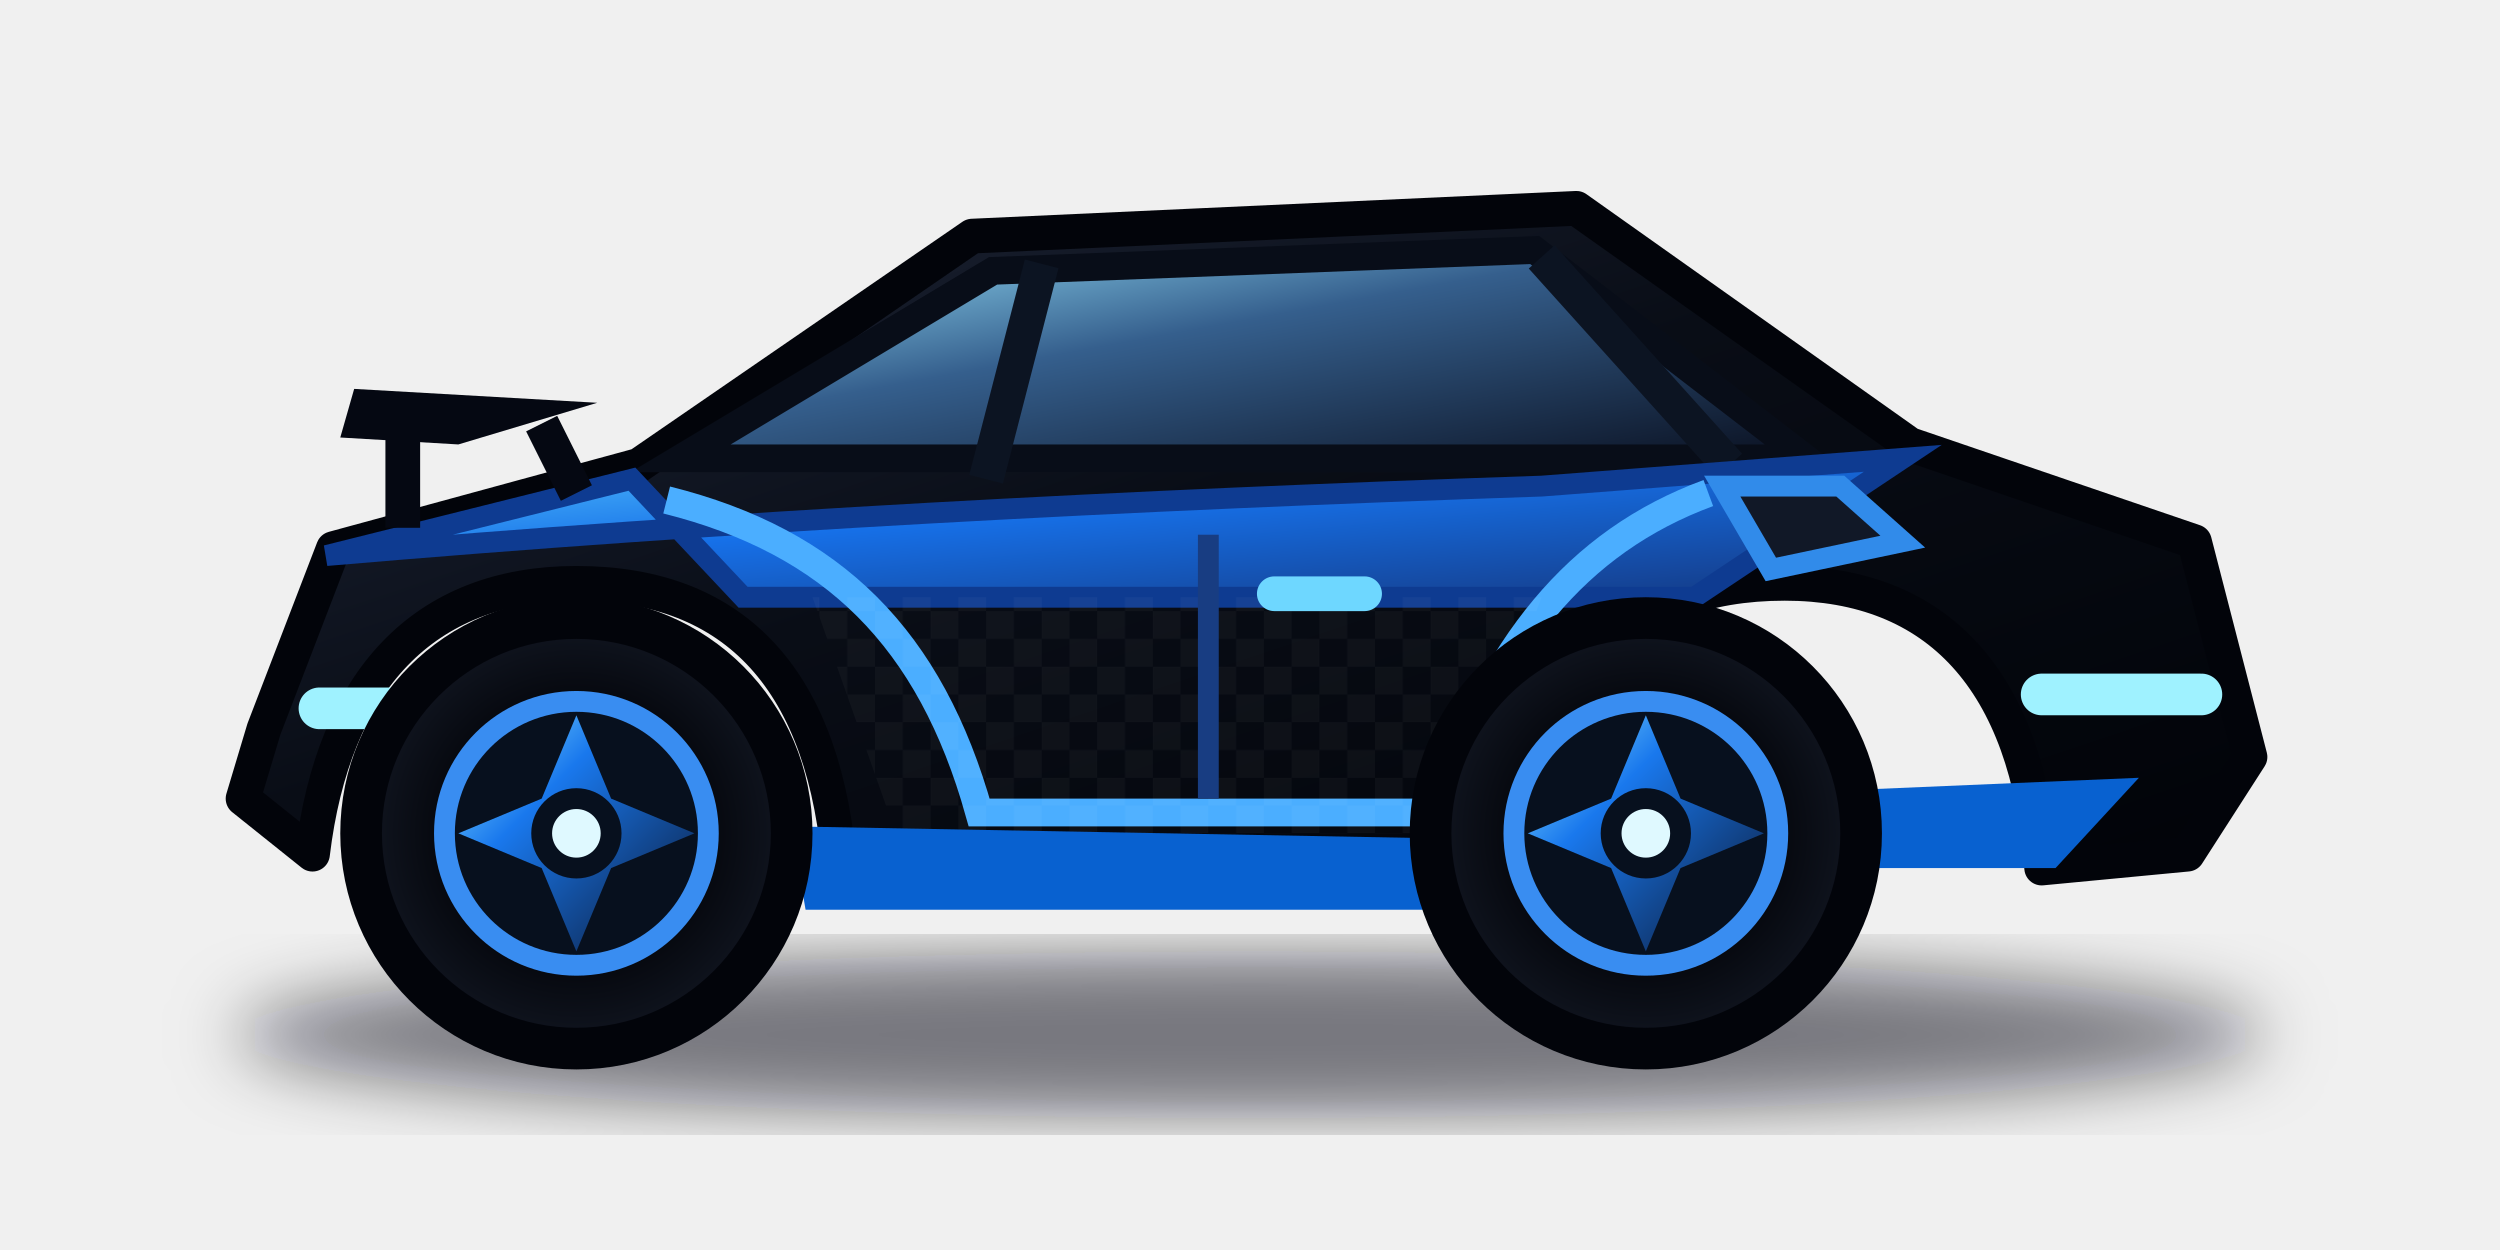
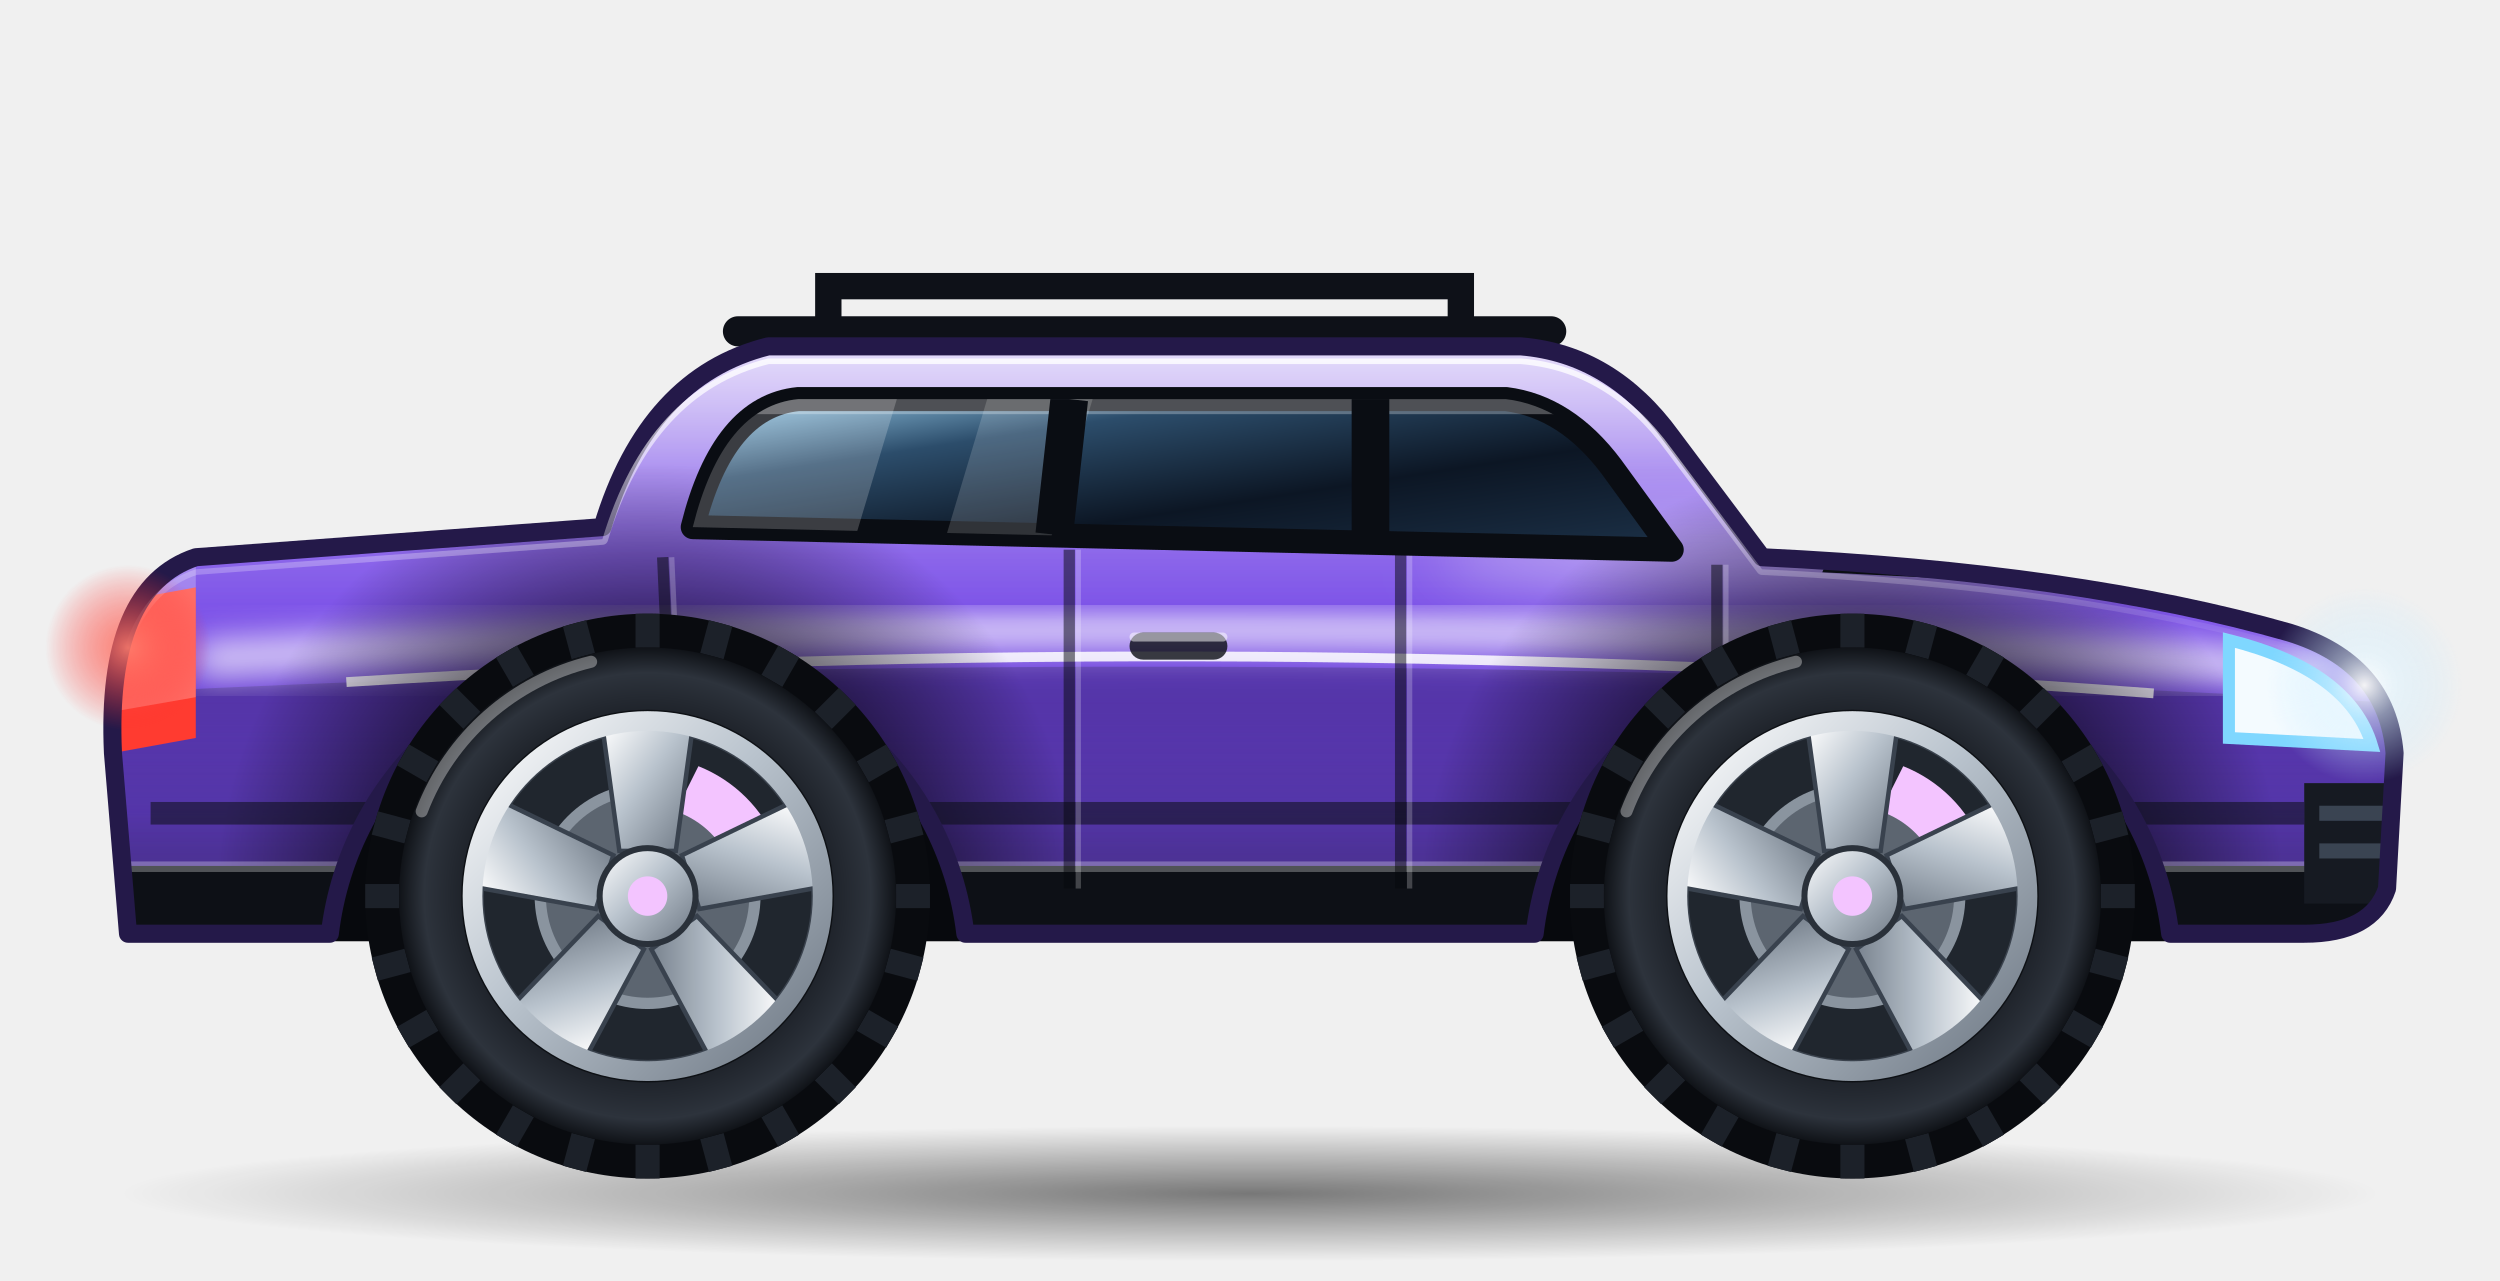
- <svg xmlns="http://www.w3.org/2000/svg" viewBox="0 0 360 180">
+ <svg xmlns="http://www.w3.org/2000/svg" viewBox="-6 0 332 170">
  <defs>
-     <linearGradient id="carbon" x1="0" y1="0" x2="1" y2="1">
-       <stop stop-color="#20283b" />
-       <stop offset=".45" stop-color="#090d16" />
-       <stop offset="1" stop-color="#010308" />
-     </linearGradient>
-     <linearGradient id="blue" x1="0" y1="0" x2="1" y2="1">
-       <stop stop-color="#57c7ff" />
-       <stop offset=".42" stop-color="#1670e8" />
-       <stop offset="1" stop-color="#14377f" />
-     </linearGradient>
-     <linearGradient id="glass" x1="0" y1="0" x2="1" y2="1">
-       <stop stop-color="#9ce8ff" />
-       <stop offset=".42" stop-color="#355f8d" />
-       <stop offset="1" stop-color="#0a1020" />
-     </linearGradient>
-     <pattern id="weave" width="8" height="8" patternUnits="userSpaceOnUse">
-       <path d="M0 0h4v4H0zM4 4h4v4H4z" fill="#fff" opacity=".035" />
-     </pattern>
-     <radialGradient id="tire">
-       <stop offset=".55" stop-color="#344154" />
-       <stop offset=".6" stop-color="#05070d" />
-       <stop offset="1" stop-color="#111621" />
-     </radialGradient>
-     <linearGradient id="blade" x1="0" y1="0" x2="1" y2="1">
-       <stop stop-color="#8de7ff" />
-       <stop offset=".35" stop-color="#1978ed" />
-       <stop offset="1" stop-color="#0b1733" />
-     </linearGradient>
-     <filter id="shadow">
-       <feGaussianBlur stdDeviation="5" />
+     <linearGradient id="tipaint" x1="0" y1="45.0" x2="0" y2="124" gradientUnits="userSpaceOnUse">
+       <stop offset="0" stop-color="#c0acf4" />
+       <stop offset=".22" stop-color="#8a64ea" />
+       <stop offset=".5" stop-color="#7447e6" />
+       <stop offset=".8" stop-color="#5938b2" />
+       <stop offset="1" stop-color="#3c2779" />
+     </linearGradient>
+     <linearGradient id="tisky" x1="0" y1="45.0" x2="0" y2="86.08" gradientUnits="userSpaceOnUse">
+       <stop offset="0" stop-color="#fff" stop-opacity=".62" />
+       <stop offset=".7" stop-color="#fff" stop-opacity=".1" />
+       <stop offset="1" stop-color="#fff" stop-opacity="0" />
+     </linearGradient>
+     <linearGradient id="tifloor" x1="0" y1="92.08" x2="0" y2="124" gradientUnits="userSpaceOnUse">
+       <stop offset="0" stop-color="#05070c" stop-opacity=".22" />
+       <stop offset=".5" stop-color="#05070c" stop-opacity=".06" />
+       <stop offset="1" stop-color="#9e7eee" stop-opacity=".22" />
+     </linearGradient>
+     <linearGradient id="tiglass" x1="0" y1="0" x2="1" y2="1">
+       <stop offset="0" stop-color="#9fd4f2" />
+       <stop offset=".28" stop-color="#2c4d6b" />
+       <stop offset=".62" stop-color="#0c1624" />
+       <stop offset="1" stop-color="#1c3148" />
+     </linearGradient>
+     <linearGradient id="tirim" x1="0" y1="39.0" x2="0" y2="86.08" gradientUnits="userSpaceOnUse">
+       <stop offset="0" stop-color="#fff" stop-opacity=".95" />
+       <stop offset="1" stop-color="#fff" stop-opacity="0" />
+     </linearGradient>
+     <radialGradient id="tiao">
+       <stop offset=".62" stop-color="#000" stop-opacity=".55" />
+       <stop offset="1" stop-color="#000" stop-opacity="0" />
+     </radialGradient>
+     <radialGradient id="tiglow">
+       <stop offset="0" stop-color="#fff" stop-opacity=".95" />
+       <stop offset=".35" stop-color="#dff4ff" stop-opacity=".55" />
+       <stop offset="1" stop-color="#bfe8ff" stop-opacity="0" />
+     </radialGradient>
+     <radialGradient id="tired">
+       <stop offset="0" stop-color="#ff7a6a" stop-opacity=".9" />
+       <stop offset="1" stop-color="#ff2a2a" stop-opacity="0" />
+     </radialGradient>
+     <filter id="tisoft" x="-20%" y="-60%" width="140%" height="220%">
+       <feGaussianBlur stdDeviation="2.2" />
    </filter>
+     <filter id="tisofter" x="-20%" y="-80%" width="140%" height="260%">
+       <feGaussianBlur stdDeviation="4" />
+     </filter>
+     <clipPath id="tibody">
+       <path d="M 11.0 124 L 9 100 Q 8 78 20 74 L 74 70 Q 80 50 96 46 L 196 46 Q 208 47 216 58 L 228 74 Q 270 76 298 84 Q 311 88 312 100 L 311 118 Q 309 124 300 124 L 282.2 124 A 42.5 42.5 0 0 0 197.8 124 L 122.2 124 A 42.5 42.5 0 0 0 37.8 124 Z" />
+     </clipPath>
+     <clipPath id="tiwin">
+       <path d="M 86 70 Q 90 54 100 53 L 194 53 Q 202 54 208 62 L 216 73 Z" />
+     </clipPath>
+     <clipPath id="tiwell">
+       <rect x="0" y="0" width="340" height="125" />
+     </clipPath>
+     <radialGradient id="titire">
+       <stop offset=".7" stop-color="#1b1f26" />
+       <stop offset=".9" stop-color="#2d333c" />
+       <stop offset="1" stop-color="#101318" />
+     </radialGradient>
+     <linearGradient id="tialloy" x1="0" y1="0" x2="1" y2="1">
+       <stop offset="0" stop-color="#ffffff" />
+       <stop offset=".45" stop-color="#b9c3cd" />
+       <stop offset="1" stop-color="#6c7682" />
+     </linearGradient>
+     <radialGradient id="tishadow">
+       <stop offset="0" stop-color="#000" stop-opacity=".5" />
+       <stop offset="1" stop-color="#000" stop-opacity="0" />
+     </radialGradient>
  </defs>
-   <ellipse cx="180" cy="149" rx="146" ry="12" fill="#02050b" opacity=".5" filter="url(#shadow)" />
-   <g transform="translate(30 8)">
-     <path d="M8 97 18 71l44-12 48-33 87-4 48 34 41 14 8 31-9 14-21 2c-2-27-15-41-37-41-23 0-37 14-39 42H91c-2-28-15-42-38-42-22 0-35 14-38 39l-10-8z" fill="url(#carbon)" stroke="#02040a" stroke-width="5" stroke-linejoin="round" />
-     <path d="m68 58 45-27 78-3 39 30z" fill="url(#glass)" stroke="#080d18" stroke-width="4" />
-     <path d="m120 30-8 31M192 29l27 30" stroke="#0c1422" stroke-width="5" />
-     <path d="M17 72c58-5 116-8 175-10l52-4-30 20H77l-16-17z" fill="url(#blue)" stroke="#0e3b91" stroke-width="3" />
-     <path d="M66 64c24 6 38 20 45 45h66c8-24 20-39 39-46" fill="none" stroke="#4baeff" stroke-width="4" />
-     <path d="M87 78h105l-13 34H99z" fill="url(#weave)" />
-     <path d="M144 69v38" stroke="#183d82" stroke-width="3" />
-     <rect x="151" y="75" width="18" height="5" rx="2.5" fill="#6ed7ff" />
-     <path d="M16 94h18M264 92h23" stroke="#9ff2ff" stroke-width="6" stroke-linecap="round" />
-     <path d="m84 111 108 2-6 10H86zM231 106l47-2-12 13h-35z" fill="#0861d0" />
-     <path d="M218 62h17l9 8-19 4z" fill="#111827" stroke="#318bea" stroke-width="3" />
-     <path d="m36 56-17-1 2-7 35 2z" fill="#050812" />
-     <path d="M28 54v14M48 53l5 10" stroke="#050812" stroke-width="5" />
-   </g>
-   <g fill="url(#tire)" stroke="#02040a" stroke-width="6">
-     <circle cx="83" cy="120" r="31" />
-     <circle cx="237" cy="120" r="31" />
-   </g>
-   <g fill="#07101e" stroke="#398df1" stroke-width="3">
-     <circle cx="83" cy="120" r="19" />
-     <circle cx="237" cy="120" r="19" />
-   </g>
-   <g fill="url(#blade)">
-     <path d="m83 103 5 12 12 5-12 5-5 12-5-12-12-5 12-5z" />
-     <path d="m237 103 5 12 12 5-12 5-5 12-5-12-12-5 12-5z" />
-   </g>
-   <g fill="#dff9ff" stroke="#07101e" stroke-width="3">
-     <circle cx="83" cy="120" r="5" />
-     <circle cx="237" cy="120" r="5" />
+   <ellipse cx="160.0" cy="158.5" rx="150.4" ry="9" fill="url(#tishadow)" />
+   <g clip-path="url(#tiwell)">
+     <circle cx="80.0" cy="119.0" r="42.0" fill="#07090d" />
+     <circle cx="240.0" cy="119.0" r="42.0" fill="#07090d" />
+   </g>
+   <path d="M 92 44 L 200 44" stroke="#0e1118" stroke-width="4" stroke-linecap="round" />
+   <path d="M 104 44 L 104 38 L 188 38 L 188 44" stroke="#0e1118" stroke-width="3.5" fill="none" />
+   <path d="M 11.0 124 L 9 100 Q 8 78 20 74 L 74 70 Q 80 50 96 46 L 196 46 Q 208 47 216 58 L 228 74 Q 270 76 298 84 Q 311 88 312 100 L 311 118 Q 309 124 300 124 L 282.2 124 A 42.5 42.5 0 0 0 197.8 124 L 122.2 124 A 42.5 42.5 0 0 0 37.8 124 Z" fill="url(#tipaint)" />
+   <g clip-path="url(#tibody)">
+     <rect x="0" y="35.0" width="340" height="51.08" fill="url(#tisky)" />
+     <path d="M -10 93.08 Q 160.0 83.08 340 95.08 L 340 128 L -10 128 Z" fill="url(#tifloor)" />
+     <path d="M 20 87.58 Q 160.0 79.08 304 89.08" stroke="#fff" stroke-width="5" fill="none" opacity=".75" filter="url(#tisoft)" />
+     <path d="M 40 90.58 Q 160.0 83.08 280 92.08" stroke="#fff" stroke-width="1.3" fill="none" opacity=".85" />
+     <ellipse cx="230.4" cy="74.08" rx="46" ry="5" fill="#fff" opacity=".4" filter="url(#tisofter)" />
+     <circle cx="80.0" cy="119.0" r="57.5" fill="url(#tiao)" />
+     <circle cx="240.0" cy="119.0" r="57.5" fill="url(#tiao)" />
+     <rect x="0" y="115" width="340" height="12" fill="#0d1016" />
+     <rect x="0" y="114.4" width="340" height="1.4" fill="#fff" opacity=".28" />
+     <path d="M 240 66 L 276 70 L 276 78 L 236 76 Z" fill="#0b0e14" />
+     <path d="M 244 69 L 272 72" stroke="#f3c4ff" stroke-width="2" />
+     <path d="M 300 104 L 316 104 L 316 120 L 300 120 Z" fill="#161a22" />
+     <path d="M 302 108 L 314 108 M 302 113 L 314 113" stroke="#3a4452" stroke-width="2" />
+     <path d="M 14 108 L 300 108" stroke="#0b0e14" stroke-width="3" opacity=".55" />
+     <path d="M 82 74 L 84 118 M 136 73 L 136 118 M 180 73 L 180 118 M 222 75 L 222 118" stroke="#05070c" stroke-width="1.5" fill="none" opacity=".5" />
+     <path d="M 82 74 L 84 118 M 136 73 L 136 118 M 180 73 L 180 118 M 222 75 L 222 118" stroke="#fff" stroke-width=".7" fill="none" opacity=".22" transform="translate(1.2 0)" />
+     <rect x="144" y="84" width="13" height="3.6" rx="1.8" fill="#0a0d13" opacity=".8" />
+     <rect x="144" y="84" width="13" height="1.2" rx=".6" fill="#fff" opacity=".5" />
+     <path d="M 9 80 L 20 78 L 20 98 L 9 100 Z" fill="#ff3b30" />
+     <path d="M 9 80 L 20 78 L 20 98 L 9 100 Z" fill="#fff" opacity=".25" transform="translate(0 -1.5) scale(1 .96)" />
+     <path d="M 290 85 Q 306 89 309 99 L 290 98 Z" fill="#f4fbff" />
+     <path d="M 290 85 Q 306 89 309 99 L 290 98 Z" fill="none" stroke="#7fd7ff" stroke-width="1.6" />
+   </g>
+   <path d="M 86 70 Q 90 54 100 53 L 194 53 Q 202 54 208 62 L 216 73 Z" fill="url(#tiglass)" stroke="#0a0d13" stroke-width="3.2" stroke-linejoin="round" />
+   <g clip-path="url(#tiwin)">
+     <path d="M 60 30 L 120 30 L 96 110 L 36 110 Z" fill="#fff" opacity=".2" />
+     <path d="M 132 30 L 146 30 L 122 110 L 108 110 Z" fill="#fff" opacity=".16" />
+     <path d="M 0 54.0 L 320 54.0" stroke="#fff" stroke-width="2" opacity=".28" />
+     <path d="M 136 53 L 134 71" stroke="#0a0d13" stroke-width="5" />
+     <path d="M 176 53 L 176 72" stroke="#0a0d13" stroke-width="5" />
+   </g>
+   <path d="M 11.0 124 L 9 100 Q 8 78 20 74 L 74 70 Q 80 50 96 46 L 196 46 Q 208 47 216 58 L 228 74 Q 270 76 298 84 Q 311 88 312 100 L 311 118 Q 309 124 300 124 L 282.2 124 A 42.5 42.5 0 0 0 197.8 124 L 122.2 124 A 42.5 42.5 0 0 0 37.8 124 Z" fill="none" stroke="#241949" stroke-width="2.4" stroke-linejoin="round" />
+   <path d="M 11.0 124 L 9 100 Q 8 78 20 74 L 74 70 Q 80 50 96 46 L 196 46 Q 208 47 216 58 L 228 74 Q 270 76 298 84 Q 311 88 312 100 L 311 118 Q 309 124 300 124 L 282.2 124 A 42.5 42.5 0 0 0 197.8 124 L 122.2 124 A 42.5 42.5 0 0 0 37.8 124 Z" fill="none" stroke="url(#tirim)" stroke-width="1.5" stroke-linejoin="round" transform="translate(0 1.6)" clip-path="url(#tibody)" />
+   <circle cx="308.0" cy="91.0" r="13" fill="url(#tiglow)" />
+   <circle cx="11.0" cy="86.0" r="11" fill="url(#tired)" />
+   <g transform="translate(80.0 119.0)">
+     <circle r="37.50" fill="#090b0f" />
+     <rect x="-1.6" y="-37.50" width="3.2" height="4.50" fill="#1c2129" transform="rotate(0)" />
+     <rect x="-1.6" y="-37.50" width="3.2" height="4.50" fill="#1c2129" transform="rotate(15)" />
+     <rect x="-1.6" y="-37.50" width="3.2" height="4.50" fill="#1c2129" transform="rotate(30)" />
+     <rect x="-1.6" y="-37.50" width="3.2" height="4.50" fill="#1c2129" transform="rotate(45)" />
+     <rect x="-1.6" y="-37.50" width="3.2" height="4.50" fill="#1c2129" transform="rotate(60)" />
+     <rect x="-1.6" y="-37.50" width="3.2" height="4.50" fill="#1c2129" transform="rotate(75)" />
+     <rect x="-1.6" y="-37.50" width="3.2" height="4.50" fill="#1c2129" transform="rotate(90)" />
+     <rect x="-1.6" y="-37.50" width="3.2" height="4.50" fill="#1c2129" transform="rotate(105)" />
+     <rect x="-1.6" y="-37.50" width="3.2" height="4.50" fill="#1c2129" transform="rotate(120)" />
+     <rect x="-1.6" y="-37.50" width="3.2" height="4.50" fill="#1c2129" transform="rotate(135)" />
+     <rect x="-1.6" y="-37.50" width="3.2" height="4.50" fill="#1c2129" transform="rotate(150)" />
+     <rect x="-1.6" y="-37.50" width="3.2" height="4.50" fill="#1c2129" transform="rotate(165)" />
+     <rect x="-1.6" y="-37.50" width="3.2" height="4.50" fill="#1c2129" transform="rotate(180)" />
+     <rect x="-1.6" y="-37.50" width="3.2" height="4.50" fill="#1c2129" transform="rotate(195)" />
+     <rect x="-1.6" y="-37.50" width="3.2" height="4.50" fill="#1c2129" transform="rotate(210)" />
+     <rect x="-1.6" y="-37.50" width="3.2" height="4.50" fill="#1c2129" transform="rotate(225)" />
+     <rect x="-1.6" y="-37.50" width="3.2" height="4.50" fill="#1c2129" transform="rotate(240)" />
+     <rect x="-1.6" y="-37.50" width="3.2" height="4.50" fill="#1c2129" transform="rotate(255)" />
+     <rect x="-1.6" y="-37.50" width="3.2" height="4.50" fill="#1c2129" transform="rotate(270)" />
+     <rect x="-1.6" y="-37.50" width="3.2" height="4.50" fill="#1c2129" transform="rotate(285)" />
+     <rect x="-1.6" y="-37.50" width="3.2" height="4.50" fill="#1c2129" transform="rotate(300)" />
+     <rect x="-1.6" y="-37.50" width="3.2" height="4.50" fill="#1c2129" transform="rotate(315)" />
+     <rect x="-1.6" y="-37.50" width="3.2" height="4.50" fill="#1c2129" transform="rotate(330)" />
+     <rect x="-1.6" y="-37.50" width="3.2" height="4.50" fill="#1c2129" transform="rotate(345)" />
+     <circle r="33.00" fill="url(#titire)" />
+     <circle r="24.75" fill="#0d1014" />
+     <circle r="23.25" fill="#3a424d" />
+     <circle r="21.75" fill="#20262e" />
+     <circle r="15.00" fill="#8a949f" />
+     <circle r="13.50" fill="#5c6570" />
+     <path d="M 6.75 -17.25 A 18.75 18.75 0 0 1 17.25 -6.75 L 11.25 -3.75 A 12.00 12.00 0 0 0 3.75 -11.25 Z" fill="#f3c4ff" />
+     <path d="M -3.75 -6.00 L -6.00 -22.50 L 6.00 -22.50 L 3.75 -6.00 Z" fill="url(#tialloy)" stroke="#39424e" stroke-width=".6" transform="rotate(0)" />
+     <path d="M -3.75 -6.00 L -6.00 -22.50 L 6.00 -22.50 L 3.75 -6.00 Z" fill="url(#tialloy)" stroke="#39424e" stroke-width=".6" transform="rotate(72)" />
+     <path d="M -3.75 -6.00 L -6.00 -22.50 L 6.00 -22.50 L 3.75 -6.00 Z" fill="url(#tialloy)" stroke="#39424e" stroke-width=".6" transform="rotate(144)" />
+     <path d="M -3.75 -6.00 L -6.00 -22.50 L 6.00 -22.50 L 3.75 -6.00 Z" fill="url(#tialloy)" stroke="#39424e" stroke-width=".6" transform="rotate(216)" />
+     <path d="M -3.75 -6.00 L -6.00 -22.50 L 6.00 -22.50 L 3.75 -6.00 Z" fill="url(#tialloy)" stroke="#39424e" stroke-width=".6" transform="rotate(288)" />
+     <circle r="23.25" fill="none" stroke="url(#tialloy)" stroke-width="2.62" />
+     <circle r="6.37" fill="url(#tialloy)" stroke="#2a313a" stroke-width=".8" />
+     <circle r="2.62" fill="#f3c4ff" />
+     <path d="M -30.00 -11.25 A 32.25 32.25 0 0 1 -7.50 -31.12" stroke="#fff" stroke-width="1.6" fill="none" opacity=".35" stroke-linecap="round" />
+   </g>
+   <g transform="translate(240.0 119.0)">
+     <circle r="37.50" fill="#090b0f" />
+     <rect x="-1.6" y="-37.50" width="3.2" height="4.50" fill="#1c2129" transform="rotate(0)" />
+     <rect x="-1.6" y="-37.50" width="3.2" height="4.50" fill="#1c2129" transform="rotate(15)" />
+     <rect x="-1.6" y="-37.50" width="3.2" height="4.50" fill="#1c2129" transform="rotate(30)" />
+     <rect x="-1.6" y="-37.50" width="3.2" height="4.50" fill="#1c2129" transform="rotate(45)" />
+     <rect x="-1.6" y="-37.50" width="3.2" height="4.50" fill="#1c2129" transform="rotate(60)" />
+     <rect x="-1.6" y="-37.50" width="3.2" height="4.50" fill="#1c2129" transform="rotate(75)" />
+     <rect x="-1.6" y="-37.50" width="3.2" height="4.50" fill="#1c2129" transform="rotate(90)" />
+     <rect x="-1.6" y="-37.50" width="3.2" height="4.50" fill="#1c2129" transform="rotate(105)" />
+     <rect x="-1.6" y="-37.50" width="3.2" height="4.50" fill="#1c2129" transform="rotate(120)" />
+     <rect x="-1.6" y="-37.50" width="3.2" height="4.50" fill="#1c2129" transform="rotate(135)" />
+     <rect x="-1.6" y="-37.50" width="3.2" height="4.50" fill="#1c2129" transform="rotate(150)" />
+     <rect x="-1.6" y="-37.50" width="3.2" height="4.50" fill="#1c2129" transform="rotate(165)" />
+     <rect x="-1.6" y="-37.50" width="3.2" height="4.50" fill="#1c2129" transform="rotate(180)" />
+     <rect x="-1.6" y="-37.50" width="3.2" height="4.50" fill="#1c2129" transform="rotate(195)" />
+     <rect x="-1.6" y="-37.50" width="3.2" height="4.50" fill="#1c2129" transform="rotate(210)" />
+     <rect x="-1.6" y="-37.50" width="3.2" height="4.50" fill="#1c2129" transform="rotate(225)" />
+     <rect x="-1.6" y="-37.50" width="3.2" height="4.50" fill="#1c2129" transform="rotate(240)" />
+     <rect x="-1.6" y="-37.50" width="3.2" height="4.50" fill="#1c2129" transform="rotate(255)" />
+     <rect x="-1.6" y="-37.50" width="3.2" height="4.50" fill="#1c2129" transform="rotate(270)" />
+     <rect x="-1.6" y="-37.50" width="3.2" height="4.50" fill="#1c2129" transform="rotate(285)" />
+     <rect x="-1.6" y="-37.50" width="3.2" height="4.50" fill="#1c2129" transform="rotate(300)" />
+     <rect x="-1.6" y="-37.50" width="3.2" height="4.50" fill="#1c2129" transform="rotate(315)" />
+     <rect x="-1.6" y="-37.50" width="3.2" height="4.50" fill="#1c2129" transform="rotate(330)" />
+     <rect x="-1.6" y="-37.50" width="3.2" height="4.50" fill="#1c2129" transform="rotate(345)" />
+     <circle r="33.00" fill="url(#titire)" />
+     <circle r="24.75" fill="#0d1014" />
+     <circle r="23.25" fill="#3a424d" />
+     <circle r="21.75" fill="#20262e" />
+     <circle r="15.00" fill="#8a949f" />
+     <circle r="13.50" fill="#5c6570" />
+     <path d="M 6.75 -17.25 A 18.75 18.75 0 0 1 17.25 -6.75 L 11.25 -3.75 A 12.00 12.00 0 0 0 3.75 -11.25 Z" fill="#f3c4ff" />
+     <path d="M -3.75 -6.00 L -6.00 -22.50 L 6.00 -22.50 L 3.75 -6.00 Z" fill="url(#tialloy)" stroke="#39424e" stroke-width=".6" transform="rotate(0)" />
+     <path d="M -3.75 -6.00 L -6.00 -22.50 L 6.00 -22.50 L 3.75 -6.00 Z" fill="url(#tialloy)" stroke="#39424e" stroke-width=".6" transform="rotate(72)" />
+     <path d="M -3.75 -6.00 L -6.00 -22.50 L 6.00 -22.50 L 3.75 -6.00 Z" fill="url(#tialloy)" stroke="#39424e" stroke-width=".6" transform="rotate(144)" />
+     <path d="M -3.75 -6.00 L -6.00 -22.50 L 6.00 -22.50 L 3.75 -6.00 Z" fill="url(#tialloy)" stroke="#39424e" stroke-width=".6" transform="rotate(216)" />
+     <path d="M -3.75 -6.00 L -6.00 -22.50 L 6.00 -22.50 L 3.75 -6.00 Z" fill="url(#tialloy)" stroke="#39424e" stroke-width=".6" transform="rotate(288)" />
+     <circle r="23.25" fill="none" stroke="url(#tialloy)" stroke-width="2.62" />
+     <circle r="6.37" fill="url(#tialloy)" stroke="#2a313a" stroke-width=".8" />
+     <circle r="2.62" fill="#f3c4ff" />
+     <path d="M -30.00 -11.25 A 32.25 32.25 0 0 1 -7.50 -31.12" stroke="#fff" stroke-width="1.6" fill="none" opacity=".35" stroke-linecap="round" />
  </g>
</svg>
